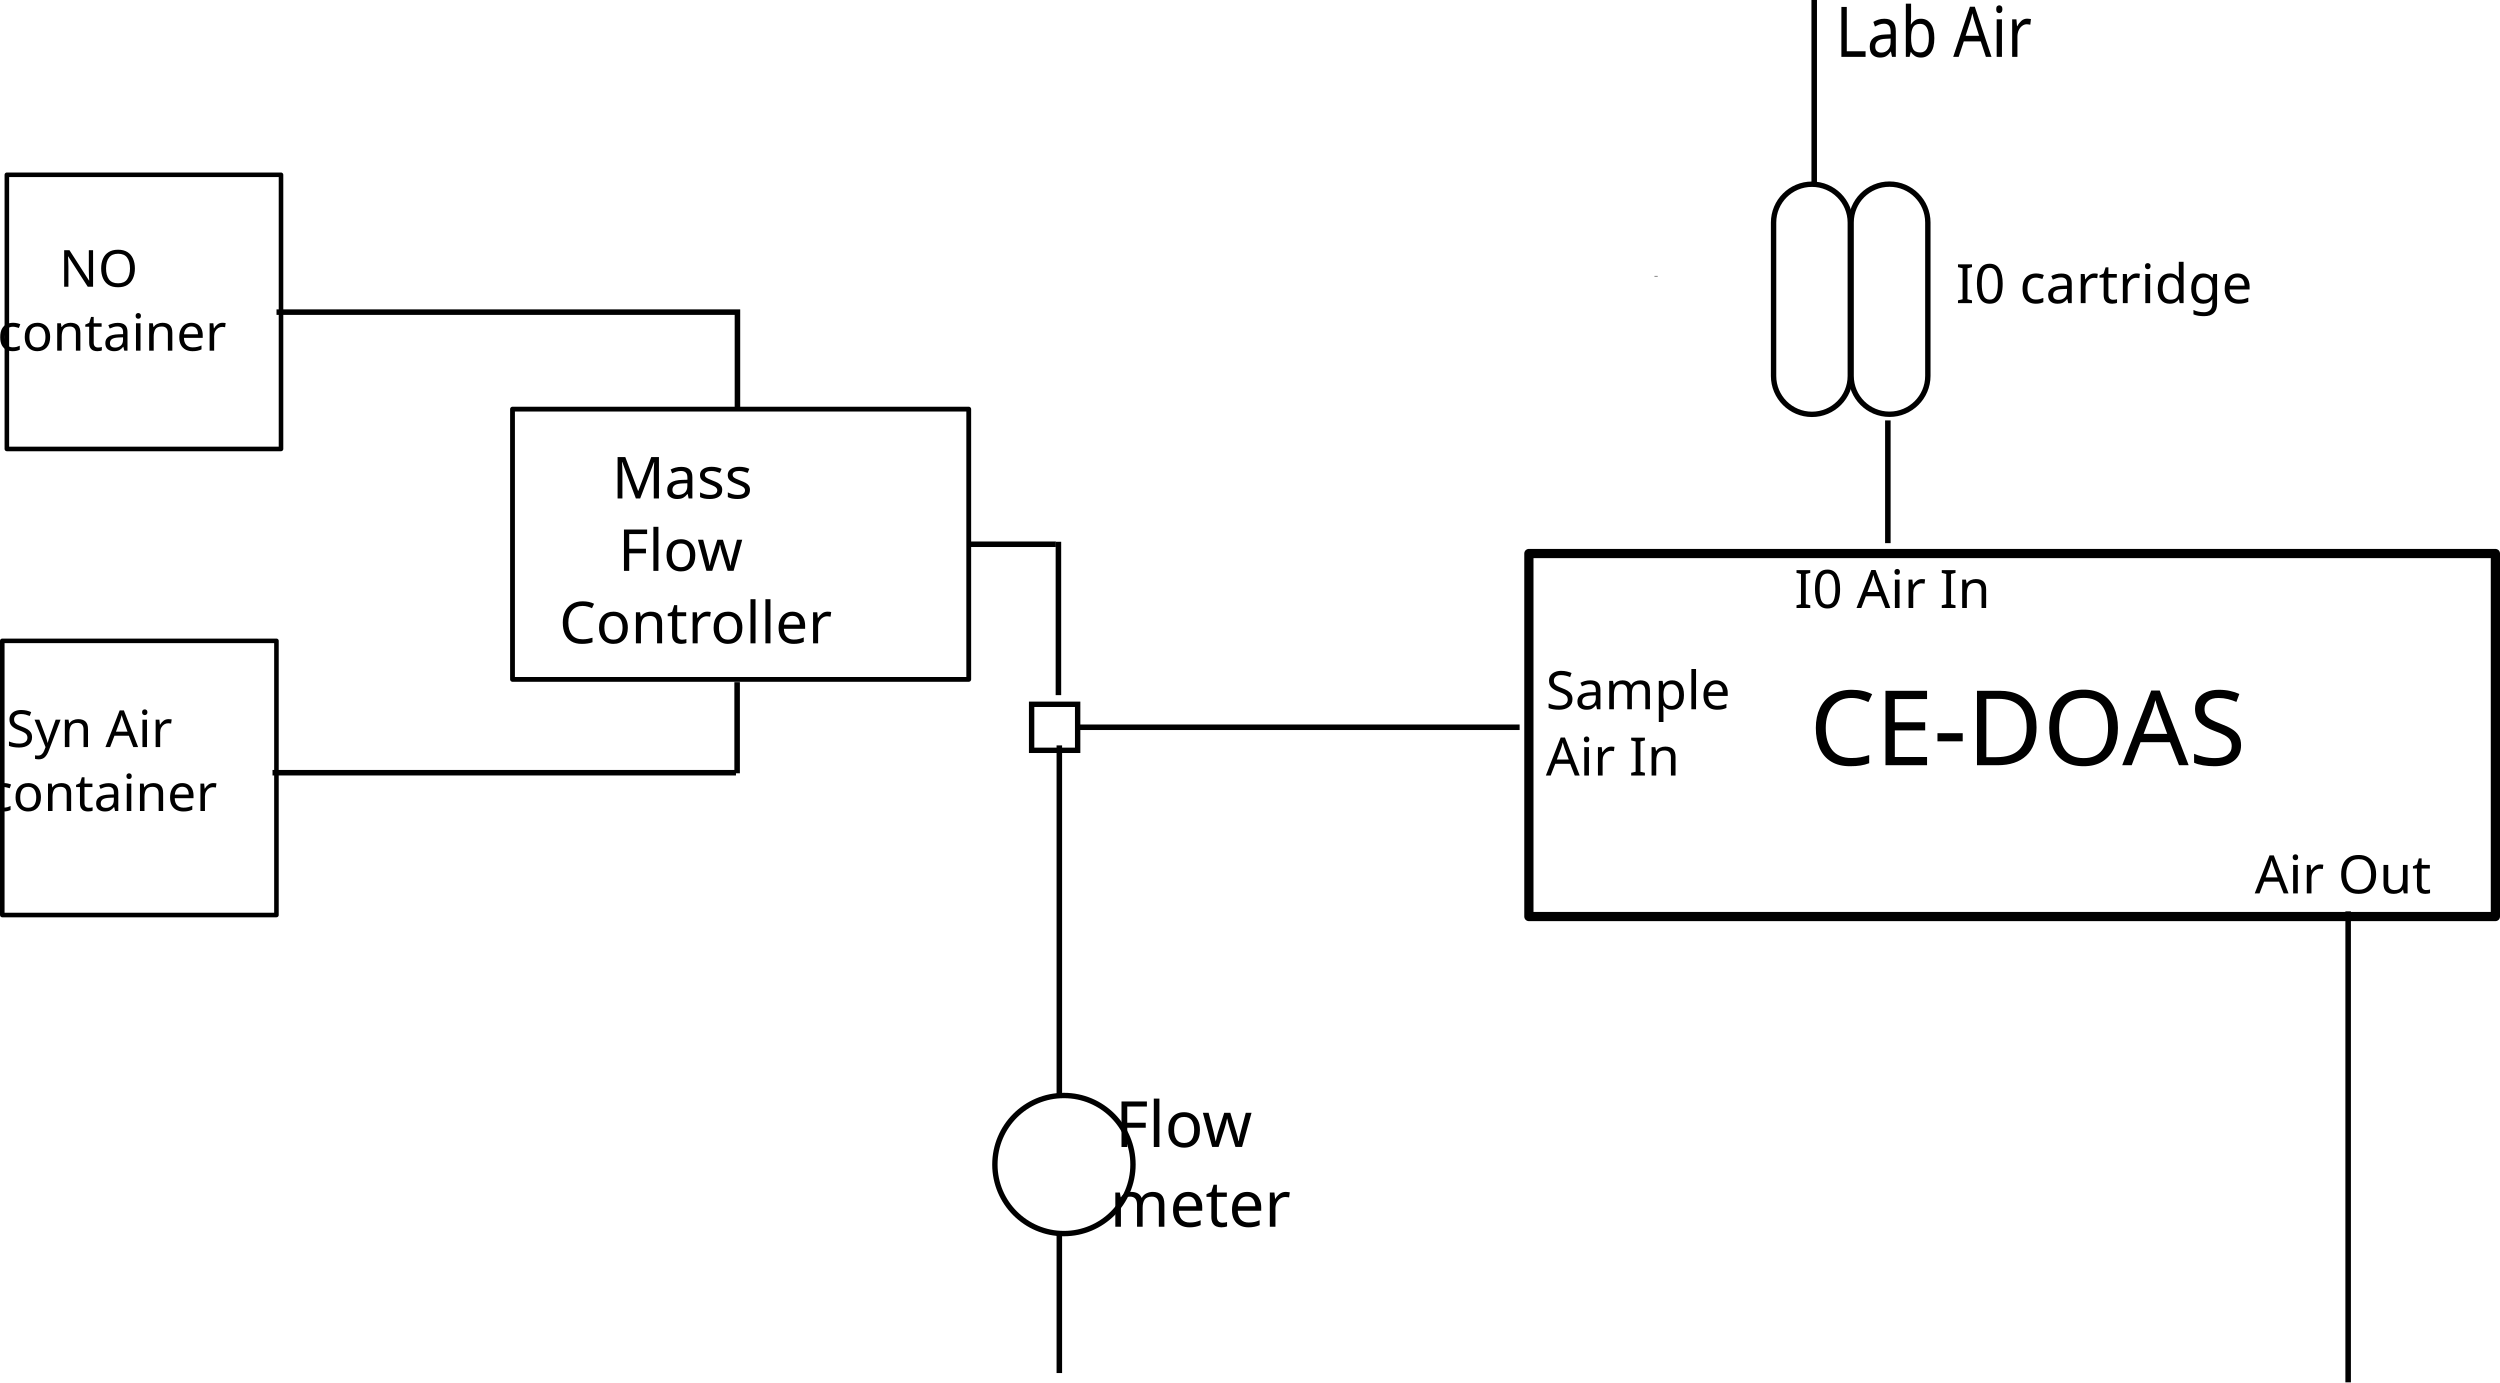
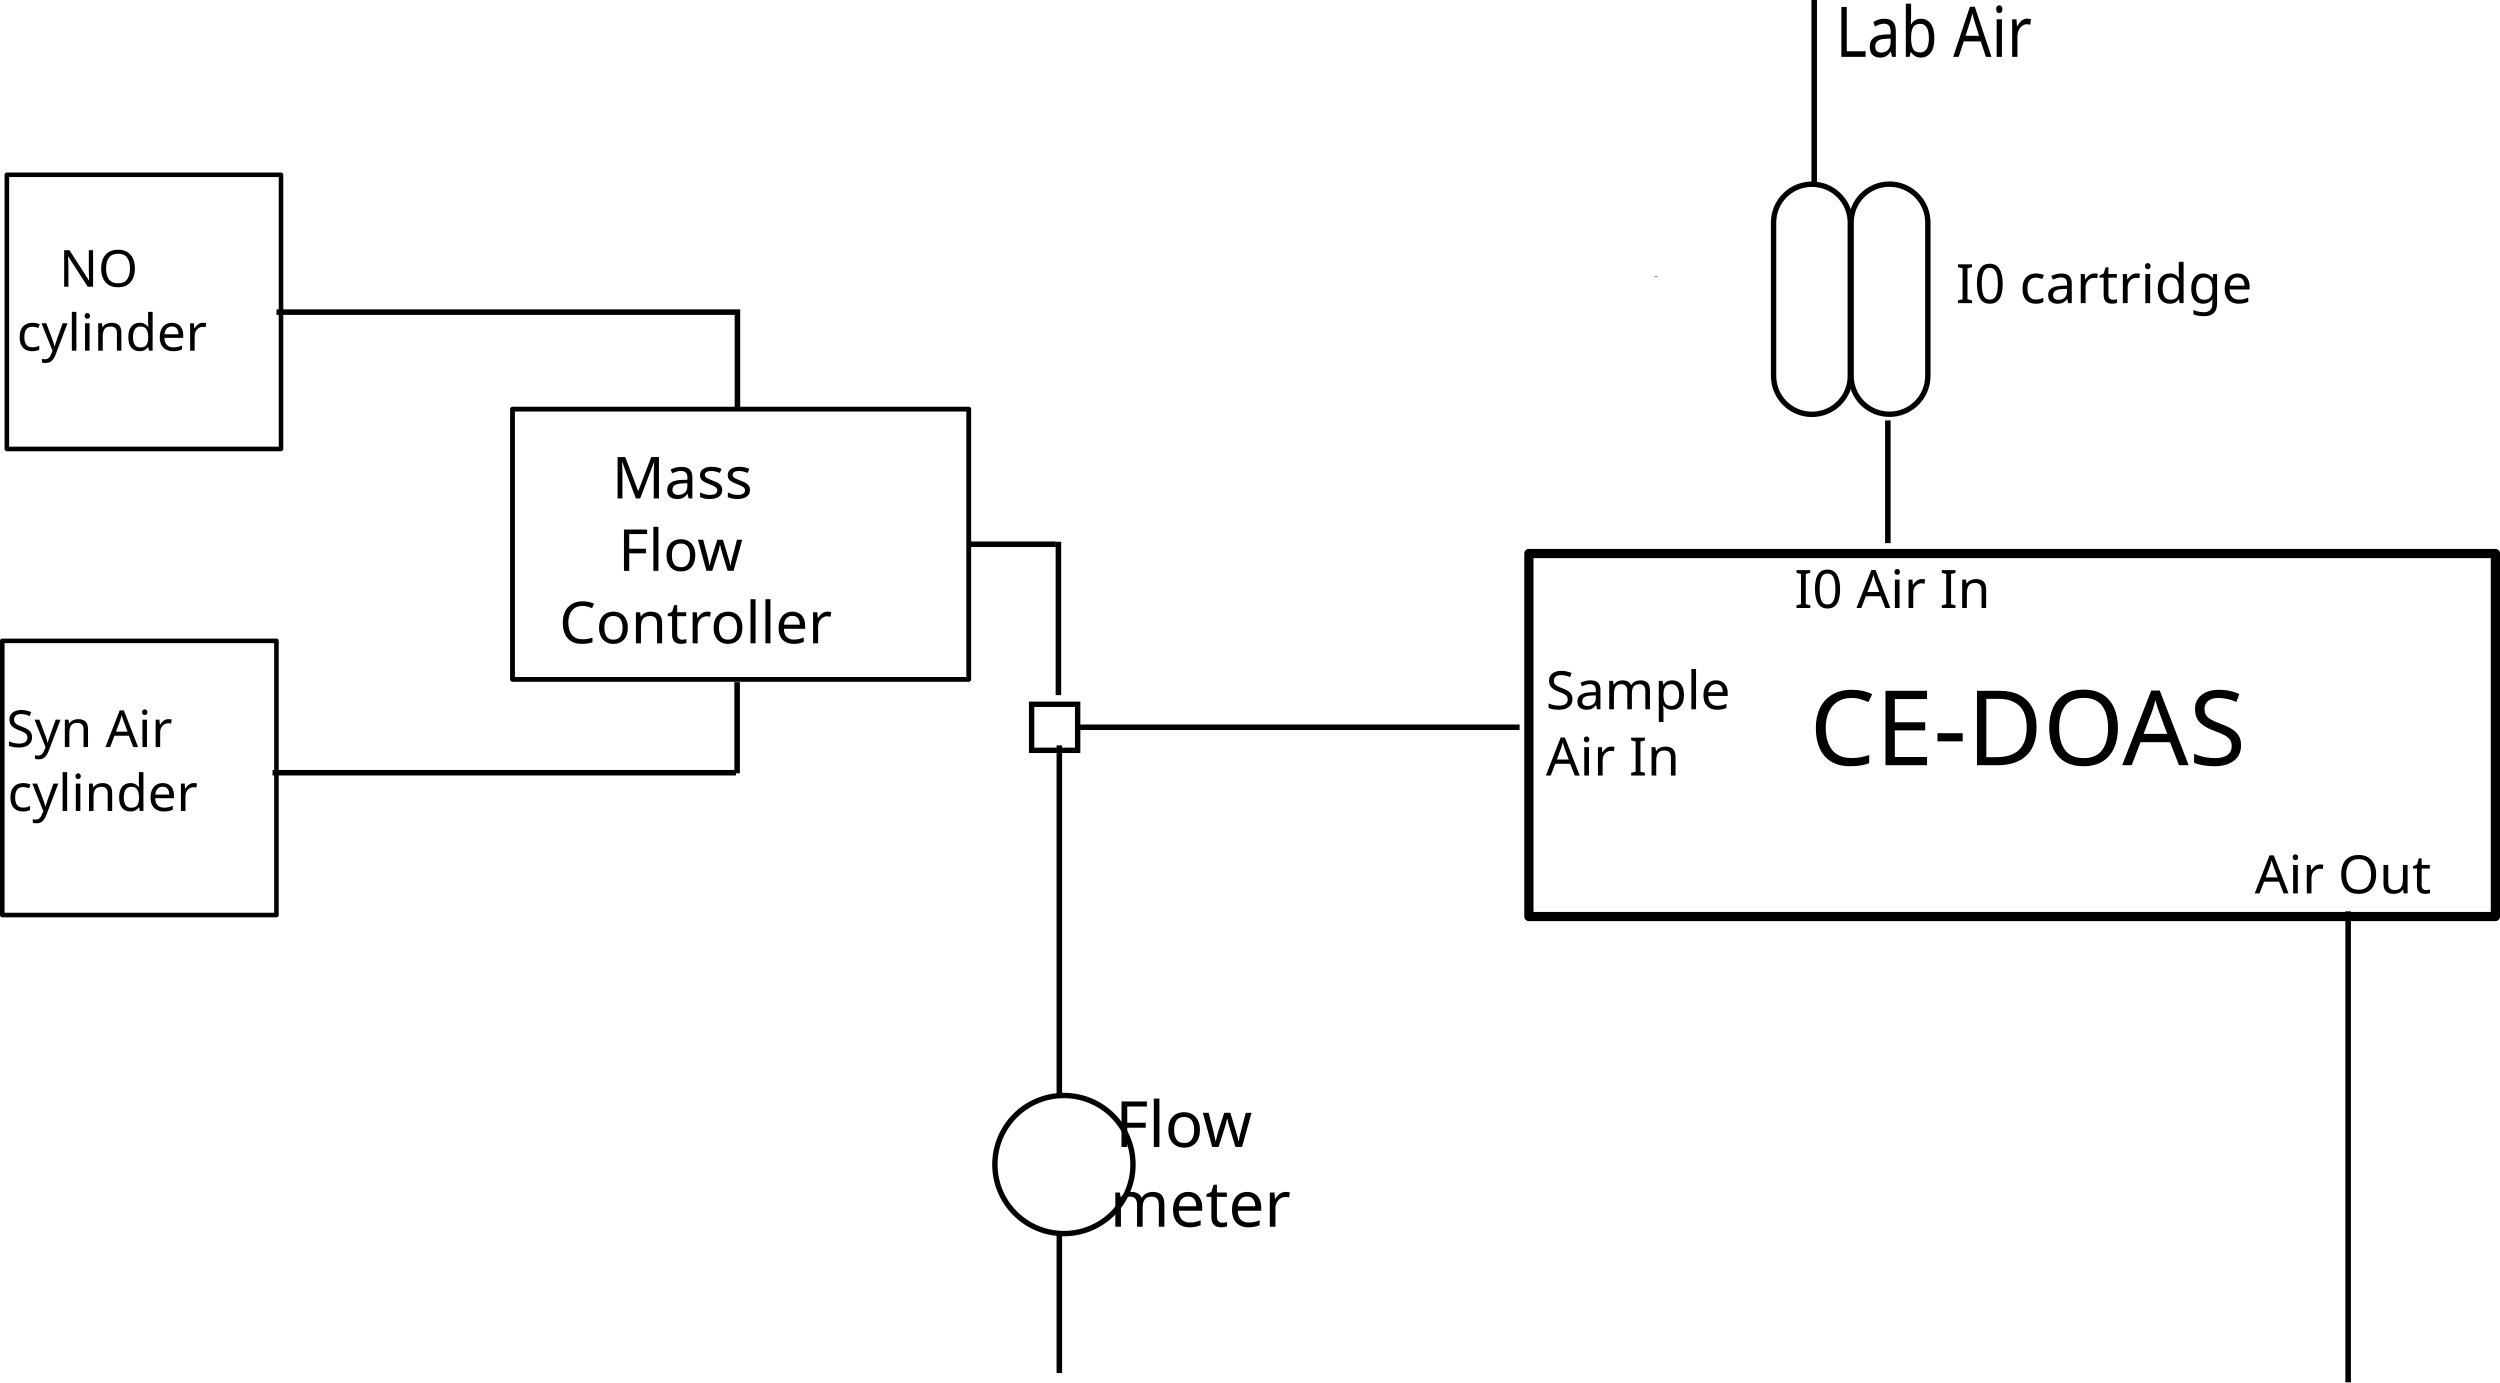
<svg xmlns="http://www.w3.org/2000/svg" width="153.284mm" height="84.757mm" viewBox="0 0 543.133 300.32" id="svg2" version="1.1">
  <defs id="defs4" />
  <g id="layer1" transform="translate(-19.85714,-574.3622)">
    <rect style="fill:none;stroke:#000000;stroke-width:0.993;stroke-linejoin:round;stroke-miterlimit:4;stroke-dasharray:none;stroke-dashoffset:0;stroke-opacity:1" id="rect4140" width="59.561" height="59.561" x="21.346" y="612.337" />
    <rect style="fill:none;stroke:#000000;stroke-width:0.993;stroke-linejoin:round;stroke-miterlimit:4;stroke-dasharray:none;stroke-dashoffset:0;stroke-opacity:1" id="rect4140-9" width="59.561" height="59.561" x="20.353" y="713.591" />
    <path style="fill:none;fill-rule:evenodd;stroke:#000000;stroke-width:1.2;stroke-linecap:butt;stroke-linejoin:miter;stroke-opacity:1;stroke-miterlimit:4;stroke-dasharray:none" d="m 79.063,742.237 100.686,0" id="path4159" />
    <path style="fill:none;fill-rule:evenodd;stroke:#000000;stroke-width:1.2;stroke-linecap:butt;stroke-linejoin:miter;stroke-opacity:1;stroke-miterlimit:4;stroke-dasharray:none" d="m 230.257,692.603 18.98,0" id="path4161" />
    <rect style="fill:none;fill-rule:nonzero;stroke:#000000;stroke-width:1.046;stroke-linejoin:round;stroke-miterlimit:4;stroke-dasharray:none;stroke-dashoffset:0;stroke-opacity:1" id="rect4166" width="99.118" height="58.712" x="131.201" y="663.247" />
    <path style="fill:none;fill-rule:evenodd;stroke:#000000;stroke-width:1.2;stroke-linecap:butt;stroke-linejoin:miter;stroke-opacity:1;stroke-miterlimit:4;stroke-dasharray:none" d="m 249.802,692.063 0,33.32" id="path4200" />
    <circle style="fill:none;fill-rule:nonzero;stroke:#000000;stroke-width:1.169;stroke-linejoin:round;stroke-miterlimit:4;stroke-dasharray:none;stroke-dashoffset:0;stroke-opacity:1" id="path4202" cx="251" cy="827.362" r="15" />
    <path style="fill:none;fill-rule:evenodd;stroke:#000000;stroke-width:1.2;stroke-linecap:butt;stroke-linejoin:miter;stroke-opacity:1;stroke-miterlimit:4;stroke-dasharray:none" d="m 250,842.362 0,30.299" id="path4204" />
    <path style="fill:none;fill-rule:evenodd;stroke:#000000;stroke-width:1.2;stroke-linecap:butt;stroke-linejoin:miter;stroke-opacity:1;stroke-miterlimit:4;stroke-dasharray:none" d="m 254.041,732.362 95.959,0" id="path4206" />
    <rect style="fill:none;fill-rule:nonzero;stroke:#000000;stroke-width:2.004;stroke-linejoin:round;stroke-miterlimit:4;stroke-dasharray:none;stroke-dashoffset:0;stroke-opacity:1" id="rect4208" width="209.977" height="78.864" x="352.012" y="694.617" />
    <path style="fill:none;fill-rule:evenodd;stroke:#000000;stroke-width:1.2;stroke-linecap:butt;stroke-linejoin:miter;stroke-opacity:1;stroke-miterlimit:4;stroke-dasharray:none" d="m 430,665.697 0,26.665" id="path4210" />
    <path style="fill:none;fill-rule:evenodd;stroke:#000000;stroke-width:1.2;stroke-linecap:butt;stroke-linejoin:miter;stroke-opacity:1;stroke-miterlimit:4;stroke-dasharray:none" d="m 530,772.362 0,102.32" id="path4212" />
    <rect style="fill:none;fill-rule:nonzero;stroke:#000000;stroke-width:1.169;stroke-linejoin:miter;stroke-miterlimit:4;stroke-dasharray:none;stroke-dashoffset:0;stroke-opacity:1" id="rect4214" width="16.667" height="50" x="422.02" y="614.362" ry="8.333" />
    <rect style="fill:none;fill-rule:nonzero;stroke:#000000;stroke-width:1.169;stroke-linejoin:miter;stroke-miterlimit:4;stroke-dasharray:none;stroke-dashoffset:0;stroke-opacity:1" id="rect4214-5" width="16.667" height="50" x="405.173" y="614.382" ry="8.333" />
    <path style="fill:none;fill-rule:evenodd;stroke:#000000;stroke-width:1.2;stroke-linecap:butt;stroke-linejoin:miter;stroke-opacity:1;stroke-miterlimit:4;stroke-dasharray:none" d="m 414,614.362 0,-10 0,-30" id="path4231" />
    <path style="fill:none;fill-rule:evenodd;stroke:#000000;stroke-width:1px;stroke-linecap:butt;stroke-linejoin:miter;stroke-opacity:1" d="M 380,644.362 Z" id="path4233" />
    <path style="fill:none;fill-rule:evenodd;stroke:#000000;stroke-width:0.101px;stroke-linecap:butt;stroke-linejoin:miter;stroke-opacity:1" d="m 380,634.362 -0.711,0" id="path4235" />
    <text xml:space="preserve" style="font-style:normal;font-weight:normal;font-size:11.514px;line-height:125%;font-family:sans-serif;letter-spacing:0px;word-spacing:0px;fill:#000000;fill-opacity:1;stroke:none;stroke-width:1px;stroke-linecap:butt;stroke-linejoin:miter;stroke-opacity:1" x="355.704" y="728.45" id="text4237">
      <tspan id="tspan4239" x="355.704" y="728.45">Sample</tspan>
      <tspan x="355.704" y="742.843" id="tspan4241">Air In</tspan>
    </text>
    <text xml:space="preserve" style="font-style:normal;font-weight:normal;font-size:11.514px;line-height:125%;font-family:sans-serif;letter-spacing:0px;word-spacing:0px;fill:#000000;fill-opacity:1;stroke:none;stroke-width:1px;stroke-linecap:butt;stroke-linejoin:miter;stroke-opacity:1" x="409.704" y="706.45" id="text4237-6">
      <tspan x="409.704" y="706.45" id="tspan4241-0">I0 Air In</tspan>
    </text>
    <text xml:space="preserve" style="font-style:normal;font-weight:normal;font-size:11.514px;line-height:125%;font-family:sans-serif;letter-spacing:0px;word-spacing:0px;fill:#000000;fill-opacity:1;stroke:none;stroke-width:1px;stroke-linecap:butt;stroke-linejoin:miter;stroke-opacity:1" x="509.704" y="768.45" id="text4237-6-0">
      <tspan x="509.704" y="768.45" id="tspan4241-0-1">Air Out</tspan>
    </text>
    <text xml:space="preserve" style="font-style:normal;font-weight:normal;font-size:22.638px;line-height:125%;font-family:sans-serif;letter-spacing:0px;word-spacing:0px;fill:#000000;fill-opacity:1;stroke:none;stroke-width:1px;stroke-linecap:butt;stroke-linejoin:miter;stroke-opacity:1" x="412.975" y="740.608" id="text4284">
      <tspan id="tspan4286" x="412.975" y="740.608">CE-DOAS</tspan>
    </text>
    <text xml:space="preserve" style="font-style:normal;font-weight:normal;font-size:14.077px;line-height:125%;font-family:sans-serif;letter-spacing:0px;word-spacing:0px;fill:#000000;fill-opacity:1;stroke:none;stroke-width:1px;stroke-linecap:butt;stroke-linejoin:miter;stroke-opacity:1" x="452.066" y="543.34" id="text4288" transform="scale(0.9260732,1.079828)">
      <tspan id="tspan4290" x="452.066" y="543.34">Lab Air</tspan>
    </text>
    <text xml:space="preserve" style="font-style:normal;font-weight:normal;font-size:11.111px;line-height:125%;font-family:sans-serif;text-align:center;letter-spacing:0px;word-spacing:0px;text-anchor:middle;fill:#000000;fill-opacity:1;stroke:none;stroke-width:1px;stroke-linecap:butt;stroke-linejoin:miter;stroke-opacity:1" x="51.392" y="636.659" id="text4311">
      <tspan id="tspan4313" x="51.392" y="636.659">NO</tspan>
-       <tspan x="51.392" y="650.548" id="tspan4315">container</tspan>
+       <tspan x="51.392" y="650.548" id="tspan4315">cylinder</tspan>
    </text>
    <text xml:space="preserve" style="font-style:normal;font-weight:normal;font-size:11.111px;line-height:125%;font-family:sans-serif;text-align:center;letter-spacing:0px;word-spacing:0px;text-anchor:middle;fill:#000000;fill-opacity:1;stroke:none;stroke-width:1px;stroke-linecap:butt;stroke-linejoin:miter;stroke-opacity:1" x="49.392" y="736.659" id="text4311-3">
      <tspan x="49.392" y="736.659" id="tspan4338">Syn Air</tspan>
-       <tspan x="49.392" y="750.548" id="tspan4315-3">container</tspan>
+       <tspan x="49.392" y="750.548" id="tspan4315-3">cylinder</tspan>
    </text>
    <text xml:space="preserve" style="font-style:normal;font-weight:normal;font-size:11.818px;line-height:125%;font-family:sans-serif;letter-spacing:0px;word-spacing:0px;fill:#000000;fill-opacity:1;stroke:none;stroke-width:1px;stroke-linecap:butt;stroke-linejoin:miter;stroke-opacity:1" x="444.766" y="640.224" id="text4342">
      <tspan id="tspan4344" x="444.766" y="640.224">I0 cartridge</tspan>
    </text>
    <rect style="fill:none;fill-rule:nonzero;stroke:#000000;stroke-width:1.169;stroke-linejoin:miter;stroke-miterlimit:4;stroke-dasharray:none;stroke-dashoffset:0;stroke-opacity:1" id="rect4346" width="10" height="10" x="243.98" y="727.372" />
    <path style="fill:none;fill-rule:evenodd;stroke:#000000;stroke-width:1.2;stroke-linecap:butt;stroke-linejoin:miter;stroke-opacity:1;stroke-miterlimit:4;stroke-dasharray:none" d="m 250,812.362 0,-76.061" id="path4348" />
    <path style="fill:none;fill-rule:evenodd;stroke:#000000;stroke-width:1.2;stroke-linecap:butt;stroke-linejoin:miter;stroke-opacity:1;stroke-miterlimit:4;stroke-dasharray:none" d="m 180,742.362 0,-19.797" id="path4350" />
    <path style="fill:none;fill-rule:evenodd;stroke:#000000;stroke-width:1.2;stroke-linecap:butt;stroke-linejoin:miter;stroke-opacity:1;stroke-miterlimit:4;stroke-dasharray:none" d="m 180.069,663.119 0,-20.945 -100.138,0" id="path4352" />
    <text xml:space="preserve" style="font-style:normal;font-weight:normal;font-size:13.848px;line-height:125%;font-family:sans-serif;text-align:center;letter-spacing:0px;word-spacing:0px;text-anchor:middle;fill:#000000;fill-opacity:1;stroke:none;stroke-width:1px;stroke-linecap:butt;stroke-linejoin:miter;stroke-opacity:1" x="289.637" y="823.557" id="text4354">
      <tspan id="tspan4356" x="289.637" y="823.557">Flow</tspan>
      <tspan x="289.637" y="840.867" id="tspan4358">meter</tspan>
    </text>
    <text xml:space="preserve" style="font-style:normal;font-weight:normal;font-size:12.59px;line-height:125%;font-family:sans-serif;text-align:center;letter-spacing:0px;word-spacing:0px;text-anchor:middle;fill:#000000;fill-opacity:1;stroke:none;stroke-width:1px;stroke-linecap:butt;stroke-linejoin:miter;stroke-opacity:1" x="179.172" y="682.649" id="text4360">
      <tspan id="tspan4362" x="181.176" y="682.649">Mass </tspan>
      <tspan x="179.172" y="698.386" id="tspan4364">Flow</tspan>
      <tspan x="179.172" y="714.124" id="tspan4366">Controller</tspan>
    </text>
  </g>
</svg>
